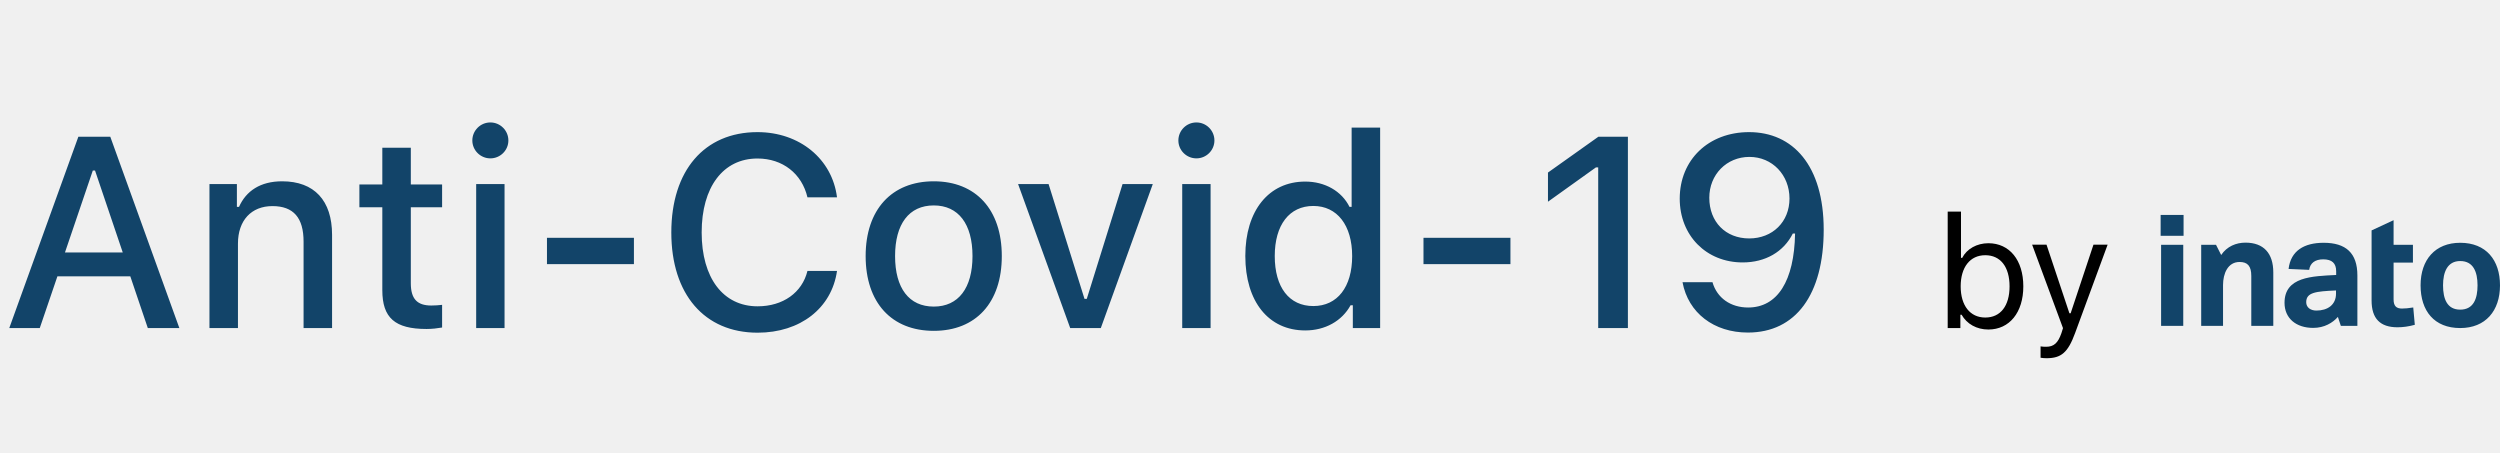
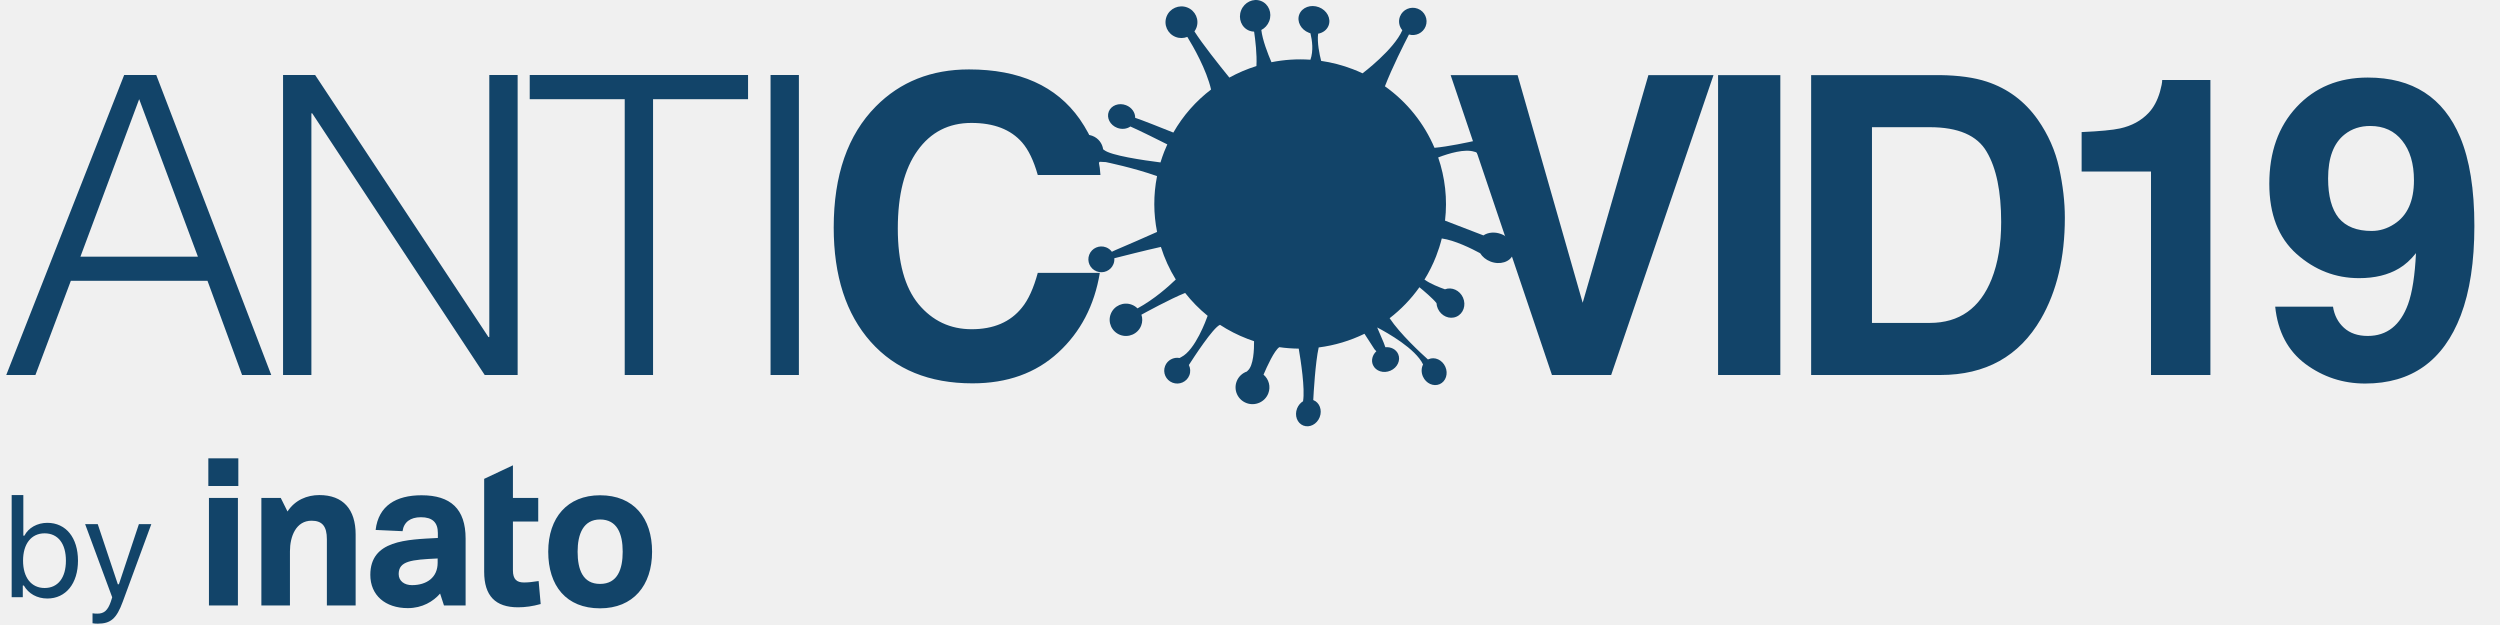
- <svg xmlns="http://www.w3.org/2000/svg" width="221" height="40" viewBox="0 0 221 40" fill="none">
-   <path d="M191 20.847H193.028V19H191V20.847ZM191.041 28.808V21.64H193V28.808H191.041ZM194.586 21.64H195.896L196.352 22.543C196.862 21.777 197.676 21.449 198.503 21.449C200.117 21.449 200.959 22.406 200.959 24.075V28.808H199.014V24.39C199.014 23.528 198.696 23.159 197.979 23.159C196.931 23.159 196.517 24.198 196.517 25.197V28.808H194.586V21.64ZM206.931 28.808L206.669 28.015C206.214 28.535 205.469 28.986 204.489 28.986C202.958 28.986 201.952 28.125 201.952 26.77C201.952 24.458 204.393 24.417 206.517 24.308V23.98C206.517 23.268 206.145 22.926 205.372 22.926C204.655 22.926 204.214 23.255 204.131 23.856C203.538 23.829 202.917 23.802 202.31 23.774C202.503 22.16 203.69 21.462 205.414 21.462C207.372 21.462 208.393 22.365 208.393 24.349V28.808H206.931ZM206.503 25.676C204.724 25.758 203.869 25.84 203.869 26.715C203.869 27.18 204.255 27.454 204.765 27.454C205.759 27.454 206.503 26.948 206.503 25.963V25.676ZM209.648 23.213V21.64V20.368L211.593 19.465V21.64H213.303V23.213H211.593V26.469C211.593 27.071 211.855 27.276 212.338 27.276C212.6 27.276 212.903 27.249 213.331 27.18L213.469 28.713C212.931 28.863 212.421 28.932 211.938 28.932C210.407 28.932 209.648 28.166 209.648 26.565V23.213ZM217.483 29C215.193 29 213.979 27.495 213.979 25.224C213.979 22.953 215.276 21.462 217.483 21.462C219.772 21.462 221 22.994 221 25.224C221 27.482 219.717 29 217.483 29ZM217.483 23.077C216.351 23.077 215.965 24.048 215.965 25.224C215.965 26.428 216.324 27.372 217.483 27.372C218.669 27.372 219.014 26.387 219.014 25.224C219.014 24.034 218.641 23.077 217.483 23.077Z" fill="#124469" />
-   <path d="M175.771 29.13C177.638 29.13 178.861 27.619 178.861 25.315C178.861 22.998 177.645 21.501 175.771 21.501C174.76 21.501 173.864 22 173.461 22.793H173.352V18.705H172.176V29H173.297V27.824H173.406C173.871 28.645 174.746 29.13 175.771 29.13ZM175.498 22.561C176.845 22.561 177.645 23.593 177.645 25.315C177.645 27.038 176.845 28.07 175.498 28.07C174.158 28.07 173.324 27.018 173.324 25.315C173.324 23.613 174.158 22.561 175.498 22.561ZM180.913 31.666C182.218 31.666 182.806 31.16 183.435 29.451L186.313 21.631H185.062L183.045 27.694H182.936L180.913 21.631H179.641L182.369 29.007L182.232 29.444C181.924 30.333 181.555 30.654 180.878 30.654C180.714 30.654 180.53 30.648 180.386 30.62V31.625C180.55 31.652 180.755 31.666 180.913 31.666Z" fill="black" />
-   <path d="M13.066 29H15.855L9.75 12.09H6.926L0.82 29H3.516L5.074 24.43H11.52L13.066 29ZM8.203 15.078H8.402L10.852 22.32H5.742L8.203 15.078ZM18.516 29H21.035V21.535C21.035 19.484 22.219 18.219 24.082 18.219C25.945 18.219 26.836 19.25 26.836 21.359V29H29.355V20.762C29.355 17.727 27.785 16.027 24.938 16.027C23.016 16.027 21.75 16.883 21.129 18.289H20.941V16.273H18.516V29ZM33.797 13.062V16.309H31.77V18.324H33.797V25.648C33.797 28.098 34.91 29.082 37.711 29.082C38.203 29.082 38.672 29.023 39.082 28.953V26.949C38.73 26.984 38.508 27.008 38.121 27.008C36.867 27.008 36.316 26.41 36.316 25.039V18.324H39.082V16.309H36.316V13.062H33.797ZM43.348 14C44.227 14 44.941 13.285 44.941 12.418C44.941 11.539 44.227 10.824 43.348 10.824C42.469 10.824 41.754 11.539 41.754 12.418C41.754 13.285 42.469 14 43.348 14ZM42.094 29H44.602V16.273H42.094V29ZM56.039 23.352V21.02H48.352V23.352H56.039ZM66.973 29.41C70.746 29.41 73.523 27.242 73.992 23.949H71.379C70.91 25.871 69.211 27.078 66.973 27.078C63.926 27.078 62.027 24.57 62.027 20.551C62.027 16.531 63.926 14.012 66.961 14.012C69.188 14.012 70.887 15.348 71.379 17.445H73.992C73.57 14.059 70.688 11.68 66.961 11.68C62.262 11.68 59.344 15.078 59.344 20.551C59.344 26.012 62.273 29.41 66.973 29.41ZM82.547 29.246C86.273 29.246 88.559 26.75 88.559 22.637C88.559 18.523 86.262 16.027 82.547 16.027C78.82 16.027 76.523 18.535 76.523 22.637C76.523 26.75 78.809 29.246 82.547 29.246ZM82.547 27.102C80.356 27.102 79.125 25.473 79.125 22.637C79.125 19.801 80.356 18.16 82.547 18.16C84.727 18.16 85.969 19.801 85.969 22.637C85.969 25.461 84.727 27.102 82.547 27.102ZM101.906 16.273H99.234L96.07 26.422H95.871L92.695 16.273H90L94.606 29H97.312L101.906 16.273ZM105.762 14C106.641 14 107.355 13.285 107.355 12.418C107.355 11.539 106.641 10.824 105.762 10.824C104.883 10.824 104.168 11.539 104.168 12.418C104.168 13.285 104.883 14 105.762 14ZM104.508 29H107.016V16.273H104.508V29ZM115.383 29.211C117.141 29.211 118.629 28.379 119.391 26.984H119.59V29H122.004V11.281H119.484V18.289H119.297C118.605 16.895 117.129 16.051 115.383 16.051C112.16 16.051 110.086 18.617 110.086 22.625C110.086 26.656 112.137 29.211 115.383 29.211ZM116.098 18.207C118.207 18.207 119.531 19.918 119.531 22.637C119.531 25.379 118.219 27.055 116.098 27.055C113.965 27.055 112.688 25.402 112.688 22.637C112.688 19.883 113.977 18.207 116.098 18.207ZM133.523 23.352V21.02H125.836V23.352H133.523ZM141.281 29H143.906V12.09H141.293L136.84 15.254V17.832L141.082 14.797H141.281V29ZM154.512 29.398C158.742 29.398 161.215 26.047 161.215 20.305C161.215 14.633 158.496 11.68 154.617 11.68C151.031 11.68 148.488 14.129 148.488 17.562C148.488 20.82 150.832 23.199 154.055 23.199C156.059 23.199 157.676 22.262 158.484 20.645H158.684C158.613 24.84 157.125 27.184 154.535 27.184C152.988 27.184 151.781 26.34 151.383 24.945H148.734C149.238 27.664 151.512 29.398 154.512 29.398ZM154.629 21.078C152.543 21.078 151.102 19.613 151.102 17.48C151.102 15.441 152.625 13.871 154.652 13.871C156.668 13.871 158.191 15.465 158.191 17.551C158.191 19.602 156.703 21.078 154.629 21.078Z" fill="#124469" />
+ <svg xmlns="http://www.w3.org/2000/svg" width="180" height="45" viewBox="0 0 180 45" fill="none">
+   <path d="M108.09 16.854C107.624 16.675 107.137 16.725 106.807 16.949L104.042 15.886C104.225 14.329 104.044 12.776 103.549 11.336C104.334 11.036 105.467 10.701 106.158 10.926C106.208 10.942 106.254 10.954 106.296 10.965C106.546 11.326 107.026 11.472 107.445 11.289C107.918 11.082 108.132 10.534 107.923 10.065C107.715 9.596 107.162 9.383 106.689 9.59C106.44 9.699 106.264 9.903 106.183 10.139C105.735 10.239 104.239 10.561 103.283 10.642C102.54 8.895 101.319 7.35 99.714 6.214C100.233 4.865 101.104 3.145 101.445 2.484C101.934 2.626 102.458 2.376 102.646 1.896C102.843 1.391 102.59 0.822 102.08 0.626C101.57 0.43 100.996 0.681 100.799 1.187C100.663 1.534 100.74 1.912 100.967 2.177C100.367 3.577 98.104 5.279 98.104 5.279V5.279C97.876 5.172 97.643 5.072 97.404 4.981C96.653 4.692 95.888 4.495 95.123 4.384C95.002 3.912 94.825 3.069 94.905 2.426C95.245 2.366 95.533 2.158 95.656 1.844C95.854 1.336 95.544 0.743 94.963 0.519C94.381 0.296 93.749 0.527 93.55 1.035C93.351 1.543 93.662 2.137 94.243 2.36C94.279 2.374 94.315 2.386 94.352 2.396C94.476 2.904 94.579 3.655 94.35 4.3C93.401 4.234 92.458 4.297 91.544 4.479C91.281 3.865 90.895 2.87 90.816 2.158C91.063 2.032 91.27 1.814 91.381 1.529C91.612 0.937 91.347 0.283 90.789 0.069C90.23 -0.146 89.59 0.16 89.359 0.751C89.128 1.343 89.393 1.997 89.951 2.211C90.064 2.255 90.181 2.276 90.296 2.279C90.381 2.852 90.511 3.914 90.463 4.756C89.787 4.967 89.133 5.246 88.514 5.586C87.747 4.642 86.56 3.146 85.999 2.261C86.054 2.185 86.101 2.102 86.137 2.011C86.366 1.424 86.072 0.764 85.481 0.537C84.889 0.31 84.223 0.601 83.994 1.188C83.765 1.774 84.059 2.434 84.65 2.662C84.931 2.77 85.228 2.759 85.488 2.657C85.93 3.377 86.859 4.996 87.197 6.444C86.114 7.271 85.184 8.316 84.481 9.545C83.633 9.204 82.219 8.642 81.732 8.482C81.742 8.106 81.486 7.733 81.073 7.574C80.564 7.378 80.007 7.584 79.832 8.034C79.656 8.484 79.926 9.008 80.436 9.204C80.775 9.334 81.133 9.287 81.388 9.108C82.117 9.431 83.332 10.036 84.046 10.396C83.967 10.569 83.892 10.746 83.821 10.926C83.722 11.181 83.633 11.438 83.555 11.695C82.298 11.536 79.992 11.197 79.503 10.805C79.477 10.784 79.451 10.766 79.426 10.75C79.368 10.328 79.087 9.95 78.659 9.785C78.031 9.544 77.326 9.853 77.083 10.475C76.84 11.097 77.151 11.797 77.778 12.038C78.294 12.236 78.862 12.062 79.183 11.649L79.618 11.671C79.618 11.671 81.601 12.072 83.307 12.681C83.038 14.034 83.049 15.396 83.309 16.699C82.499 17.059 81.101 17.676 80.322 18.002C80.216 18.046 80.127 18.088 80.054 18.127C79.952 17.987 79.811 17.874 79.637 17.807C79.154 17.622 78.612 17.86 78.426 18.337C78.239 18.816 78.478 19.353 78.96 19.538C79.442 19.724 79.984 19.486 80.171 19.008C80.225 18.872 80.242 18.731 80.23 18.594C80.747 18.462 82.445 18.03 83.585 17.777C83.843 18.6 84.203 19.389 84.656 20.124C84.129 20.634 83.09 21.561 81.899 22.204C81.787 22.092 81.651 22.001 81.493 21.94C80.889 21.708 80.209 22.006 79.975 22.605C79.74 23.204 80.04 23.878 80.645 24.111C81.249 24.343 81.929 24.045 82.163 23.446C82.266 23.183 82.266 22.906 82.182 22.658C82.376 22.551 84.305 21.494 85.331 21.092C85.803 21.694 86.345 22.247 86.95 22.739C86.853 23.016 86.058 25.203 85.056 25.706C85.008 25.73 84.968 25.753 84.93 25.776C84.496 25.695 84.052 25.929 83.887 26.352C83.7 26.83 83.94 27.368 84.422 27.553C84.904 27.738 85.446 27.501 85.633 27.023C85.731 26.772 85.71 26.504 85.599 26.28C85.933 25.758 87.341 23.587 87.839 23.387C88.449 23.785 89.109 24.125 89.817 24.396C89.975 24.457 90.133 24.513 90.292 24.566C90.299 25.147 90.258 26.334 89.834 26.689C89.809 26.71 89.789 26.731 89.772 26.751C89.449 26.864 89.176 27.111 89.042 27.453C88.799 28.076 89.11 28.776 89.739 29.018C90.367 29.259 91.073 28.95 91.316 28.327C91.508 27.836 91.354 27.299 90.974 26.974C91.22 26.397 91.752 25.228 92.112 24.996C92.112 24.996 92.112 24.996 92.112 24.996C92.579 25.063 93.045 25.097 93.509 25.102C93.655 25.951 93.972 27.988 93.819 28.89C93.634 29.004 93.478 29.183 93.389 29.412C93.191 29.918 93.395 30.469 93.844 30.642C94.294 30.814 94.819 30.544 95.017 30.037C95.215 29.531 95.01 28.98 94.561 28.807C94.559 28.806 94.556 28.806 94.554 28.805C94.578 28.338 94.706 26.077 94.945 25.017C96.095 24.87 97.209 24.535 98.242 24.032L98.966 25.151L99.097 25.291C98.814 25.555 98.705 25.947 98.855 26.284C99.052 26.726 99.617 26.906 100.117 26.687C100.618 26.468 100.864 25.932 100.667 25.491C100.515 25.148 100.14 24.963 99.745 25L99.628 24.679L99.157 23.576C99.907 23.968 101.922 25.105 102.461 26.241C102.332 26.493 102.319 26.814 102.452 27.113C102.672 27.61 103.213 27.854 103.658 27.659C104.103 27.464 104.285 26.903 104.064 26.407C103.843 25.911 103.303 25.666 102.858 25.862C102.843 25.868 102.828 25.877 102.814 25.884C102.307 25.43 100.809 24.047 100.053 22.911C100.865 22.286 101.591 21.538 102.198 20.681C102.519 20.944 103.171 21.495 103.427 21.824C103.435 21.956 103.466 22.09 103.524 22.22C103.765 22.76 104.365 23.02 104.865 22.801C105.365 22.582 105.576 21.967 105.336 21.427C105.102 20.901 104.527 20.642 104.036 20.83C103.615 20.683 102.989 20.434 102.562 20.131C102.886 19.606 103.167 19.045 103.4 18.451C103.565 18.027 103.701 17.599 103.808 17.169C104.742 17.297 105.957 17.9 106.572 18.232C106.728 18.486 106.986 18.705 107.317 18.832C108 19.095 108.727 18.865 108.941 18.319C109.154 17.773 108.773 17.117 108.09 16.854Z" fill="#124469" />
+   <path d="M0.45 27L8.94 5.4H11.25L19.53 27H17.43L14.94 20.22H5.1L2.55 27H0.45ZM5.79 18.48H14.25L10.02 7.14L5.79 18.48ZM22.48 8.16H22.42V27H20.38V5.4H22.69L35.17 24.27H35.23V5.4H37.27V27H34.9L22.48 8.16ZM38.14 5.4H53.86V7.14H47.02V27H44.98V7.14H38.14V5.4ZM55.48 27V5.4H57.52V27H55.48ZM60.027 16.38C60.027 12.61 61.038 9.705 63.06 7.664C64.817 5.887 67.054 4.998 69.769 4.998C73.401 4.998 76.058 6.189 77.737 8.572C78.665 9.91 79.163 11.253 79.231 12.601H74.72C74.427 11.565 74.051 10.784 73.592 10.257C72.772 9.319 71.556 8.851 69.944 8.851C68.304 8.851 67.01 9.515 66.062 10.843C65.115 12.161 64.642 14.031 64.642 16.453C64.642 18.875 65.14 20.691 66.136 21.902C67.142 23.104 68.416 23.704 69.959 23.704C71.541 23.704 72.747 23.186 73.577 22.151C74.036 21.595 74.417 20.76 74.72 19.646H79.188C78.797 22 77.796 23.914 76.185 25.389C74.583 26.863 72.527 27.601 70.018 27.601C66.912 27.601 64.471 26.605 62.693 24.612C60.916 22.61 60.027 19.866 60.027 16.38ZM118.685 5.408H123.372L116.004 27H111.741L104.446 5.408H109.266L113.953 21.8L118.685 5.408ZM128.184 27H123.701V5.408H128.184V27ZM134.782 9.158V23.25H138.942C141.071 23.25 142.556 22.2 143.396 20.101C143.854 18.948 144.084 17.576 144.084 15.984C144.084 13.787 143.737 12.102 143.044 10.931C142.36 9.749 140.993 9.158 138.942 9.158H134.782ZM139.704 5.408C141.042 5.428 142.155 5.584 143.044 5.877C144.558 6.375 145.783 7.288 146.721 8.616C147.473 9.69 147.985 10.852 148.259 12.102C148.532 13.352 148.669 14.544 148.669 15.677C148.669 18.548 148.093 20.98 146.94 22.972C145.378 25.657 142.966 27 139.704 27H130.402V5.408H139.704ZM149.877 12.352V9.51C151.195 9.451 152.118 9.363 152.646 9.246C153.485 9.061 154.169 8.689 154.696 8.133C155.058 7.752 155.331 7.244 155.517 6.609C155.624 6.229 155.678 5.945 155.678 5.76H159.149V27H154.872V12.352H149.877ZM163.39 13.23C163.39 10.955 164.044 9.114 165.353 7.708C166.671 6.292 168.38 5.584 170.479 5.584C173.712 5.584 175.929 7.015 177.13 9.876C177.813 11.497 178.155 13.631 178.155 16.277C178.155 18.846 177.828 20.989 177.174 22.708C175.924 25.98 173.629 27.615 170.289 27.615C168.697 27.615 167.267 27.146 165.997 26.209C164.728 25.262 164 23.885 163.814 22.078H167.975C168.072 22.703 168.336 23.211 168.766 23.602C169.195 23.992 169.767 24.188 170.479 24.188C171.856 24.188 172.823 23.426 173.38 21.902C173.683 21.062 173.873 19.837 173.951 18.226C173.57 18.704 173.165 19.07 172.735 19.324C171.954 19.793 170.992 20.027 169.85 20.027C168.16 20.027 166.661 19.446 165.353 18.284C164.044 17.112 163.39 15.428 163.39 13.23ZM170.758 16.629C171.334 16.629 171.876 16.463 172.384 16.131C173.331 15.525 173.805 14.476 173.805 12.981C173.805 11.78 173.521 10.828 172.955 10.125C172.398 9.422 171.632 9.07 170.655 9.07C169.942 9.07 169.332 9.271 168.824 9.671C168.023 10.296 167.623 11.355 167.623 12.85C167.623 14.109 167.877 15.057 168.385 15.691C168.902 16.316 169.693 16.629 170.758 16.629Z" fill="#124469" />
+   <g clip-path="url(#clip0)">
+     <path d="M15 34.994H17.16V33H15V34.994ZM15.044 43.593V35.852H17.13V43.593H15.044ZM18.819 35.852H20.215L20.7 36.827C21.243 35.999 22.11 35.645 22.991 35.645C24.71 35.645 25.606 36.679 25.606 38.481V43.593H23.535V38.821C23.535 37.89 23.197 37.491 22.433 37.491C21.316 37.491 20.876 38.614 20.876 39.693V43.593H18.819V35.852ZM31.966 43.593L31.687 42.736C31.203 43.298 30.409 43.785 29.366 43.785C27.736 43.785 26.663 42.855 26.663 41.392C26.663 38.895 29.264 38.851 31.526 38.733V38.378C31.526 37.61 31.129 37.24 30.306 37.24C29.543 37.24 29.073 37.595 28.984 38.245C28.353 38.215 27.692 38.186 27.045 38.156C27.251 36.413 28.514 35.659 30.351 35.659C32.437 35.659 33.524 36.635 33.524 38.777V43.593H31.966ZM31.511 40.21C29.616 40.298 28.705 40.387 28.705 41.333C28.705 41.835 29.117 42.13 29.66 42.13C30.718 42.13 31.511 41.584 31.511 40.52V40.21ZM34.86 37.55V35.852V34.477L36.931 33.502V35.852H38.753V37.55H36.931V41.067C36.931 41.717 37.211 41.938 37.725 41.938C38.004 41.938 38.327 41.909 38.782 41.835L38.929 43.49C38.356 43.652 37.813 43.726 37.299 43.726C35.668 43.726 34.86 42.899 34.86 41.17V37.55ZM43.204 43.8C40.765 43.8 39.473 42.175 39.473 39.722C39.473 37.27 40.853 35.659 43.204 35.659C45.642 35.659 46.95 37.314 46.95 39.722C46.95 42.16 45.584 43.8 43.204 43.8ZM43.204 37.403C41.999 37.403 41.588 38.452 41.588 39.722C41.588 41.023 41.97 42.042 43.204 42.042C44.467 42.042 44.834 40.978 44.834 39.722C44.834 38.437 44.438 37.403 43.204 37.403Z" fill="#124469" />
+   </g>
+   <path d="M3.408 43.093C4.741 43.093 5.615 42.014 5.615 40.368C5.615 38.713 4.746 37.644 3.408 37.644C2.686 37.644 2.046 38 1.758 38.566H1.68V35.647H0.84V43H1.641V42.16H1.719C2.051 42.746 2.676 43.093 3.408 43.093ZM3.213 38.4C4.175 38.4 4.746 39.138 4.746 40.368C4.746 41.599 4.175 42.336 3.213 42.336C2.256 42.336 1.66 41.584 1.66 40.368C1.66 39.152 2.256 38.4 3.213 38.4ZM7.037 44.904C7.97 44.904 8.39 44.543 8.839 43.322L10.895 37.736H10.001L8.561 42.067H8.483L7.037 37.736H6.129L8.078 43.005L7.98 43.317C7.76 43.952 7.496 44.182 7.013 44.182C6.896 44.182 6.764 44.177 6.662 44.157V44.875C6.779 44.895 6.925 44.904 7.037 44.904Z" fill="#124469" />
+   <defs>
+     <clipPath id="clip0">
+       <path d="M15 33H46.95V43.8H15V33Z" fill="white" />
+     </clipPath>
+   </defs>
</svg>
